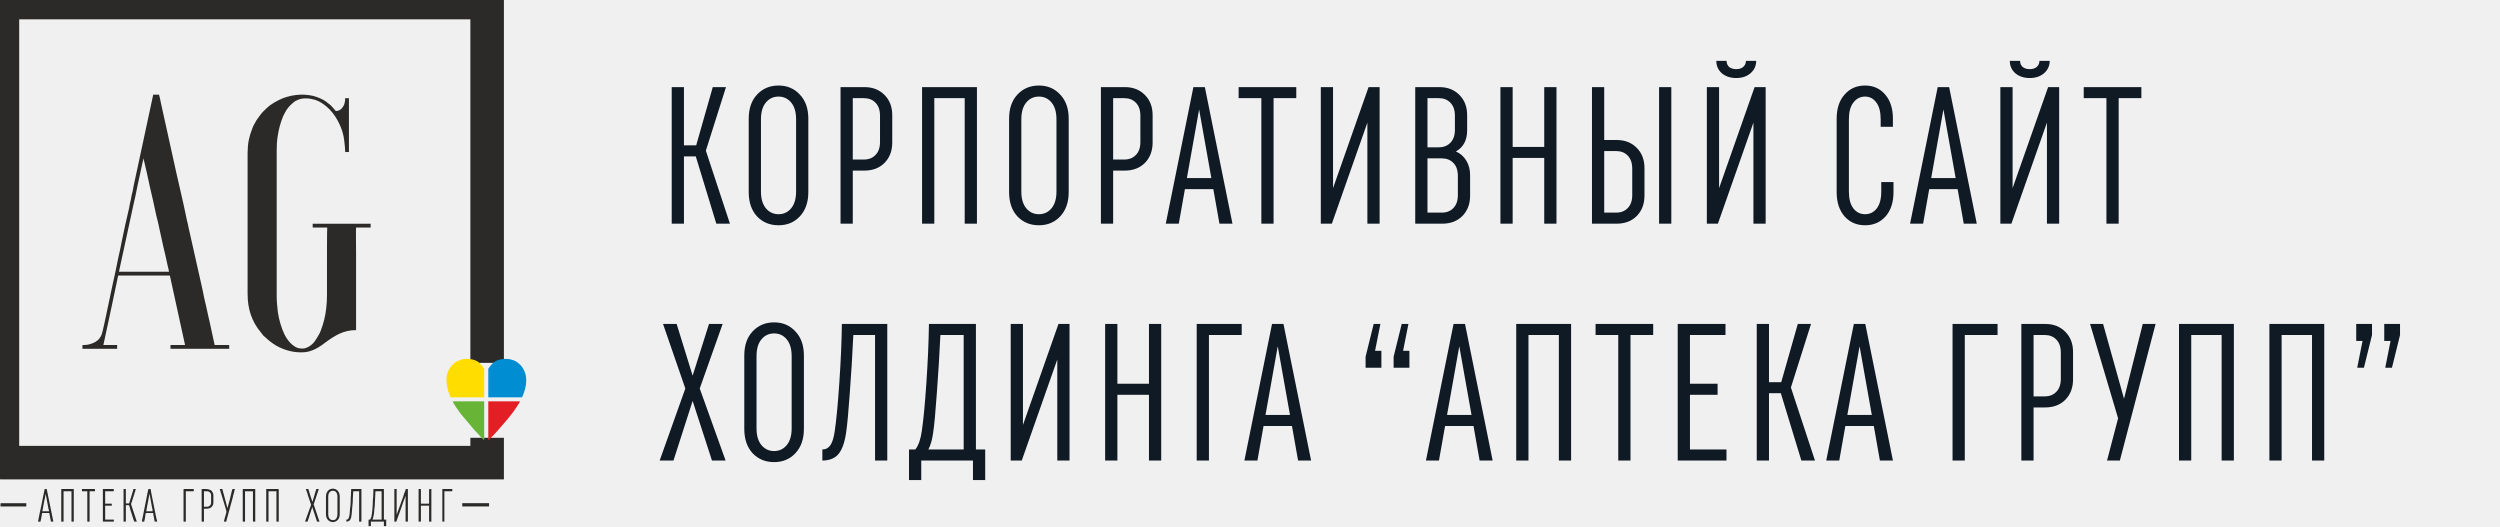
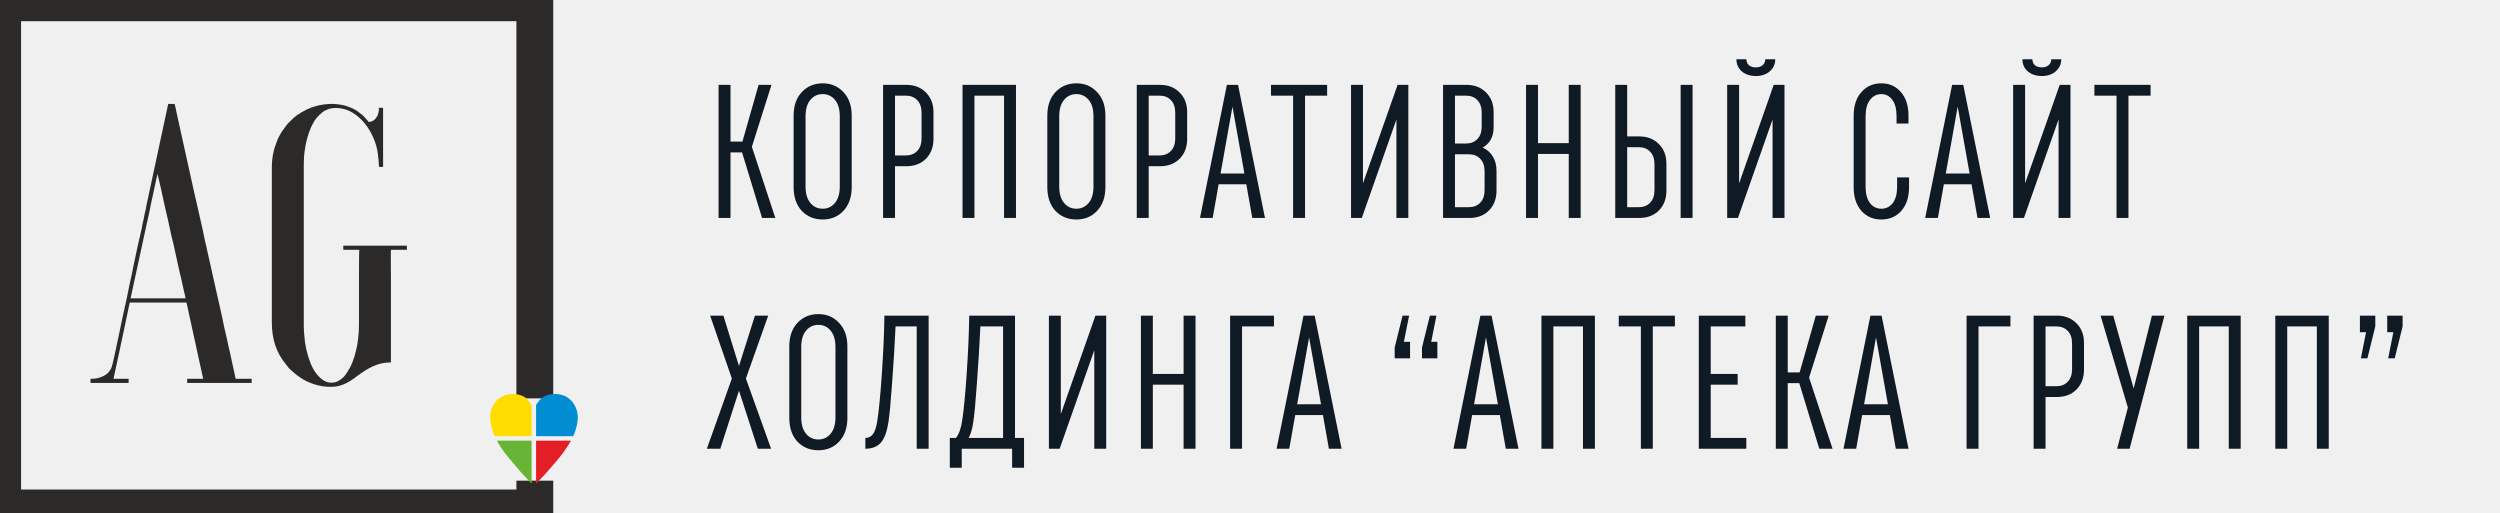
- <svg xmlns="http://www.w3.org/2000/svg" width="190" height="40" viewBox="0 0 190 40" fill="none">
-   <g clip-path="url(#clip0_4411_3353)">
+ <svg xmlns="http://www.w3.org/2000/svg" width="195" height="40" viewBox="0 0 195 40" fill="none">
+   <g clip-path="url(#clip0_4411_3353)" transform="scale(1.12676)">
    <path fill-rule="evenodd" clip-rule="evenodd" d="M18.817 11.648V22.323C18.817 23.475 19.128 24.435 19.826 25.261L20.001 25.491C20.292 25.76 20.466 25.914 20.796 26.144C21.359 26.528 22.135 26.778 22.833 26.778C23.143 26.778 23.357 26.759 23.628 26.663C24.055 26.528 24.404 26.279 24.753 26.01C25.471 25.491 26.111 25.088 27.062 25.088V19.232C27.062 19.002 27.042 17.369 27.062 17.293H28.168V17.005H23.764V17.293H24.87C24.85 17.35 24.85 19.75 24.85 20.038V22.458C24.85 22.784 24.831 23.11 24.792 23.437C24.734 24.013 24.579 24.608 24.385 25.107C24.346 25.184 24.327 25.261 24.288 25.338C24.152 25.568 24.055 25.76 23.88 25.991C23.686 26.24 23.318 26.49 23.008 26.49C22.716 26.49 22.561 26.451 22.348 26.298C21.921 26.01 21.63 25.511 21.456 25.031C21.242 24.455 21.106 23.859 21.068 23.245C21.048 23.034 21.029 22.803 21.029 22.573V11.398C21.029 11.033 21.048 10.688 21.106 10.342C21.184 9.804 21.32 9.324 21.514 8.844L21.65 8.576C21.805 8.249 22.057 7.98 22.348 7.75C22.425 7.692 22.484 7.654 22.581 7.616C23.008 7.404 23.531 7.462 23.977 7.596C24.307 7.712 24.559 7.884 24.812 8.096C25.452 8.614 25.956 9.574 26.111 10.361C26.15 10.553 26.169 10.745 26.189 10.937C26.208 11.11 26.228 11.283 26.228 11.456C26.228 11.59 26.228 11.552 26.519 11.552V7.462H26.228C26.228 7.52 26.228 7.577 26.228 7.654C26.208 7.731 26.208 7.769 26.189 7.827C26.169 7.942 26.111 8.057 26.053 8.134C25.937 8.326 25.743 8.441 25.51 8.441C25.51 8.403 25.393 8.288 25.355 8.249C25.277 8.153 25.161 8.019 25.064 7.942C24.967 7.884 24.889 7.808 24.792 7.731C24.656 7.635 24.501 7.539 24.346 7.481C24.152 7.404 24.036 7.347 23.803 7.289C22.91 7.078 21.941 7.232 21.203 7.596C20.971 7.712 20.738 7.846 20.524 8C20.369 8.115 20.233 8.249 20.098 8.384L19.962 8.518C19.787 8.71 19.651 8.921 19.496 9.132C19.438 9.248 19.36 9.363 19.302 9.478C19.244 9.593 19.186 9.708 19.147 9.843C18.934 10.38 18.817 10.918 18.817 11.648Z" fill="#2B2A29" />
    <path fill-rule="evenodd" clip-rule="evenodd" d="M10.902 12.032L11.154 13.107C11.193 13.299 11.232 13.472 11.271 13.645C11.309 13.837 11.348 14.009 11.387 14.182C11.562 14.893 11.717 15.622 11.872 16.352C11.969 16.698 12.046 17.062 12.124 17.427L12.415 18.752C12.531 19.194 12.628 19.674 12.725 20.115L12.822 20.518C12.822 20.557 12.842 20.614 12.842 20.653H9.04L9.272 19.578C9.311 19.405 9.35 19.232 9.389 19.04C9.428 18.867 9.466 18.694 9.505 18.502C9.544 18.329 9.583 18.157 9.622 17.965L10.145 15.545C10.242 15.104 10.359 14.643 10.436 14.182L10.553 13.645C10.591 13.472 10.63 13.299 10.669 13.107C10.708 12.934 10.747 12.761 10.786 12.569C10.805 12.492 10.824 12.396 10.844 12.3C10.863 12.243 10.863 12.224 10.883 12.166C10.883 12.147 10.883 12.128 10.883 12.108L10.902 12.032ZM6.266 26.259V26.509H8.904V26.221H7.856L8.283 24.243C8.361 23.84 8.981 20.998 8.981 20.941H12.881C12.919 20.941 12.919 20.979 12.939 21.075L14.064 26.221H12.958V26.509H17.42C17.42 26.163 17.478 26.221 17.168 26.221H16.314L15.926 24.435C15.887 24.243 15.829 24.051 15.79 23.84C15.713 23.475 15.616 23.034 15.519 22.65C15.441 22.247 15.364 21.863 15.267 21.459L14.335 17.312C14.297 17.12 14.258 16.909 14.2 16.717C14.103 16.314 14.044 15.91 13.947 15.526C13.754 14.72 13.598 13.933 13.404 13.145L12.221 7.788C12.182 7.577 12.143 7.385 12.085 7.193C11.969 7.193 11.833 7.193 11.697 7.193C11.658 7.193 11.658 7.174 11.639 7.212C11.639 7.232 11.62 7.27 11.62 7.308L10.145 14.182C10.126 14.297 10.107 14.393 10.087 14.509C10.048 14.605 10.048 14.72 10.01 14.816C9.99 14.931 9.971 15.046 9.951 15.142C9.893 15.353 9.854 15.565 9.816 15.795C9.719 16.218 9.622 16.64 9.525 17.062L9.253 18.349C9.175 18.771 9.078 19.213 8.981 19.635C8.865 20.269 8.71 20.922 8.574 21.555C8.535 21.767 8.477 21.978 8.438 22.189L8.302 22.842C8.244 23.053 8.225 23.264 8.167 23.475L8.031 24.128C7.992 24.282 7.798 25.242 7.74 25.376C7.701 25.511 7.604 25.664 7.527 25.76C7.507 25.779 7.507 25.779 7.488 25.799C7.449 25.837 7.449 25.837 7.43 25.856C7.255 25.991 7.158 26.048 6.925 26.125C6.731 26.202 6.537 26.221 6.324 26.221C6.285 26.221 6.266 26.221 6.266 26.259Z" fill="#2B2A29" />
    <path fill-rule="evenodd" clip-rule="evenodd" d="M0.039 0.089V35.284C0.039 35.303 0.039 35.303 0.078 35.303H37.168V34.401H36.877V35.015H0.33V0.338H36.877V26.451H37.168V0.05H0.078C0.039 0.05 0.039 0.05 0.039 0.089Z" fill="#2B2A29" stroke="#2B2A29" stroke-width="2.258" stroke-miterlimit="22.926" />
    <path fill-rule="evenodd" clip-rule="evenodd" d="M33.929 28.813C33.929 29.255 34.026 29.696 34.2 30.08C34.2 30.1 34.239 30.196 34.278 30.196H36.78C36.8 30.196 36.8 30.196 36.8 30.176V28.064C36.8 27.968 36.528 27.661 36.392 27.546C36.373 27.527 36.334 27.508 36.315 27.488C36.024 27.296 35.519 27.22 35.112 27.316C35.073 27.335 35.015 27.335 34.976 27.354C34.821 27.412 34.724 27.469 34.588 27.546C34.2 27.815 33.929 28.333 33.929 28.813Z" fill="#FFDD00" />
    <path fill-rule="evenodd" clip-rule="evenodd" d="M37.11 28.064V30.176C37.11 30.196 37.11 30.196 37.149 30.196H39.652C39.69 30.196 39.71 30.119 39.729 30.08C40.039 29.331 40.156 28.544 39.652 27.853C39.535 27.7 39.283 27.488 39.108 27.412C39.011 27.373 38.953 27.354 38.817 27.316C38.391 27.22 37.828 27.296 37.537 27.527C37.362 27.68 37.285 27.776 37.149 27.968C37.13 27.988 37.11 28.026 37.11 28.064Z" fill="#008DD2" />
    <path fill-rule="evenodd" clip-rule="evenodd" d="M37.11 33.46C37.169 33.46 37.149 33.441 37.207 33.383L37.731 32.826C37.731 32.807 37.751 32.788 37.77 32.788L38.468 31.981C38.662 31.751 38.817 31.559 38.992 31.328C39.07 31.213 39.496 30.618 39.516 30.503H37.11V33.46Z" fill="#E31E24" />
    <path fill-rule="evenodd" clip-rule="evenodd" d="M36.799 33.46V30.637C36.799 30.599 36.819 30.58 36.799 30.56C36.799 30.503 36.799 30.503 36.76 30.503H34.413C34.413 30.618 34.956 31.386 35.073 31.52L36.062 32.692C36.178 32.807 36.275 32.922 36.392 33.037C36.431 33.076 36.431 33.095 36.469 33.133L36.586 33.248C36.605 33.268 36.624 33.287 36.624 33.306C36.683 33.364 36.78 33.46 36.799 33.46Z" fill="#67B437" />
-     <path fill-rule="evenodd" clip-rule="evenodd" d="M28.536 37.338H29.002V39.489H28.303C28.419 39.278 28.439 38.874 28.458 38.605C28.478 38.567 28.478 38.51 28.478 38.471L28.536 37.338ZM28.128 39.489C27.973 39.489 28.012 39.412 28.012 39.988H28.187V39.642H29.176V39.988H29.351V39.489H29.176V37.165H28.381C28.381 37.396 28.361 37.588 28.361 37.78C28.361 37.837 28.342 37.876 28.342 37.934C28.342 38.029 28.323 38.298 28.323 38.394L28.303 38.702C28.284 38.836 28.264 39.124 28.226 39.258C28.206 39.354 28.167 39.412 28.128 39.489Z" fill="#2B2A29" />
-     <path fill-rule="evenodd" clip-rule="evenodd" d="M29.971 39.642C30.145 39.642 30.107 39.7 30.203 39.412C30.223 39.373 30.223 39.335 30.242 39.297C30.262 39.258 30.281 39.22 30.281 39.181C30.3 39.124 30.32 39.086 30.339 39.047C30.339 39.009 30.359 38.97 30.378 38.932L30.553 38.433C30.572 38.356 30.611 38.279 30.63 38.202C30.669 38.106 30.689 38.029 30.727 37.953L30.805 37.722L30.824 37.703V39.642H30.999V37.165H30.844C30.824 37.261 30.747 37.434 30.708 37.53C30.689 37.588 30.689 37.607 30.669 37.665C30.65 37.703 30.65 37.741 30.63 37.78L30.145 39.124V37.165H29.971V39.642Z" fill="#2B2A29" />
-     <path fill-rule="evenodd" clip-rule="evenodd" d="M24.947 39.105V37.703C24.947 37.511 25.063 37.3 25.277 37.3H25.335C25.529 37.3 25.645 37.511 25.645 37.703V39.105C25.645 39.316 25.529 39.527 25.354 39.527H25.277C25.063 39.527 24.947 39.316 24.947 39.105ZM24.773 37.741V39.086C24.773 39.873 25.82 39.873 25.82 39.086V37.741C25.82 36.935 24.773 36.935 24.773 37.741Z" fill="#2B2A29" />
-     <path fill-rule="evenodd" clip-rule="evenodd" d="M4.656 37.204V39.623C4.656 39.661 4.714 39.642 4.831 39.642V37.338H5.432V39.623C5.432 39.661 5.49 39.642 5.607 39.642V37.165H4.676C4.656 37.165 4.656 37.185 4.656 37.204Z" fill="#2B2A29" />
-     <path fill-rule="evenodd" clip-rule="evenodd" d="M20.233 39.642C20.35 39.642 20.408 39.661 20.408 39.623V37.338H21.009V39.642C21.126 39.642 21.184 39.661 21.184 39.623V37.204C21.184 37.185 21.165 37.165 21.145 37.165H20.233V39.642Z" fill="#2B2A29" />
-     <path fill-rule="evenodd" clip-rule="evenodd" d="M31.814 39.642H31.989V38.433H32.61V39.623C32.61 39.661 32.668 39.642 32.784 39.642V37.165C32.668 37.165 32.61 37.165 32.61 37.204V38.279H31.989V37.165H31.814V39.642Z" fill="#2B2A29" />
-     <path fill-rule="evenodd" clip-rule="evenodd" d="M18.448 39.642H18.623V37.338H19.224V39.642H19.399V37.165H18.448V39.642Z" fill="#2B2A29" />
-     <path fill-rule="evenodd" clip-rule="evenodd" d="M26.363 39.489H26.324V39.642C26.557 39.642 26.654 39.489 26.693 39.297C26.751 39.028 26.751 38.644 26.79 38.337C26.79 38.298 26.809 38.221 26.809 38.183C26.809 38.145 26.809 38.126 26.809 38.087C26.809 38.049 26.809 38.049 26.809 38.01L26.848 37.338H27.294V39.623C27.294 39.661 27.352 39.642 27.469 39.642V37.165H26.693C26.693 37.3 26.673 37.377 26.673 37.492C26.673 37.549 26.673 37.588 26.673 37.645C26.654 37.703 26.673 37.741 26.654 37.799C26.654 37.895 26.654 38.26 26.635 38.433C26.596 38.625 26.596 38.836 26.576 39.028C26.557 39.181 26.518 39.489 26.363 39.489Z" fill="#2B2A29" />
-     <path fill-rule="evenodd" clip-rule="evenodd" d="M9.39 39.642H9.564V38.394C9.855 38.394 9.797 38.356 9.855 38.548C9.875 38.605 9.894 38.644 9.894 38.702L10.146 39.489C10.166 39.527 10.185 39.585 10.204 39.642H10.398L9.991 38.413C9.972 38.337 9.952 38.337 9.972 38.26C9.991 38.221 10.01 38.164 10.03 38.106C10.049 38.01 10.321 37.223 10.321 37.165C10.088 37.165 10.146 37.146 10.107 37.3L9.816 38.26H9.564V37.165H9.39V39.642Z" fill="#2B2A29" />
-     <path fill-rule="evenodd" clip-rule="evenodd" d="M3.473 37.53L3.686 38.682C3.705 38.721 3.725 38.797 3.725 38.855H3.22C3.22 38.778 3.337 38.298 3.337 38.202C3.356 38.126 3.473 37.588 3.473 37.53ZM2.891 39.642C3.143 39.642 3.046 39.719 3.143 39.335C3.162 39.22 3.182 39.105 3.201 38.989H3.744L3.861 39.585C3.88 39.661 3.841 39.642 4.055 39.642L3.55 37.165H3.395C3.317 37.511 3.22 38.049 3.143 38.413C3.123 38.471 2.891 39.585 2.891 39.642Z" fill="#2B2A29" />
-     <path fill-rule="evenodd" clip-rule="evenodd" d="M11.368 37.53C11.387 37.626 11.407 37.741 11.426 37.857C11.446 37.953 11.465 38.068 11.485 38.183C11.504 38.298 11.523 38.413 11.543 38.51C11.562 38.567 11.562 38.625 11.582 38.682C11.582 38.721 11.601 38.797 11.601 38.855H11.116L11.174 38.529C11.232 38.221 11.29 37.895 11.349 37.607L11.368 37.53ZM10.786 39.642H10.961C10.98 39.566 10.999 39.469 11.019 39.373C11.038 39.278 11.038 39.181 11.058 39.086C11.077 38.97 11.038 38.989 11.31 38.989C11.407 38.989 11.523 38.989 11.64 38.989C11.64 39.086 11.756 39.566 11.756 39.642H11.95L11.873 39.335C11.834 39.105 11.446 37.261 11.446 37.165C11.232 37.165 11.29 37.127 11.232 37.357L10.844 39.316C10.825 39.373 10.825 39.412 10.806 39.469C10.806 39.527 10.786 39.585 10.786 39.642Z" fill="#2B2A29" />
-     <path fill-rule="evenodd" clip-rule="evenodd" d="M23.182 39.642H23.376C23.414 39.566 23.705 38.586 23.744 38.529C23.744 38.605 23.802 38.74 23.822 38.817L24.093 39.642H24.287C24.268 39.604 24.249 39.527 24.229 39.489L23.841 38.337L24.229 37.165H24.035C24.035 37.204 24.016 37.261 23.996 37.3L23.744 38.145V38.126L23.705 38.029C23.647 37.837 23.473 37.338 23.434 37.165H23.24C23.259 37.223 23.279 37.281 23.298 37.319C23.317 37.377 23.337 37.415 23.356 37.473C23.376 37.588 23.414 37.684 23.453 37.799L23.608 38.26C23.647 38.337 23.647 38.318 23.628 38.413C23.589 38.51 23.55 38.605 23.511 38.721L23.182 39.642Z" fill="#2B2A29" />
-     <path fill-rule="evenodd" clip-rule="evenodd" d="M15.752 38.51H15.5V37.338H15.752C15.907 37.338 16.043 37.473 16.043 37.607V38.221C16.043 38.375 15.907 38.51 15.752 38.51ZM15.325 37.204V39.623C15.325 39.661 15.383 39.642 15.5 39.642V38.663C15.713 38.663 15.907 38.682 16.062 38.548C16.14 38.471 16.218 38.356 16.218 38.221V37.626C16.218 37.492 16.14 37.377 16.082 37.3C16.023 37.261 16.004 37.242 15.946 37.223C15.771 37.146 15.558 37.165 15.345 37.165C15.325 37.165 15.325 37.185 15.325 37.204Z" fill="#2B2A29" />
-     <path fill-rule="evenodd" clip-rule="evenodd" d="M17.012 39.642C17.245 39.642 17.187 39.681 17.226 39.508L17.692 37.799C17.711 37.703 17.73 37.607 17.769 37.492C17.788 37.434 17.847 37.223 17.847 37.165C17.614 37.165 17.672 37.146 17.614 37.338C17.517 37.741 17.42 38.183 17.303 38.567V38.605C17.303 38.605 17.303 38.605 17.284 38.605L16.896 37.165H16.702L17.168 38.702C17.206 38.874 17.226 38.836 17.187 39.009C17.168 39.066 17.012 39.604 17.012 39.642Z" fill="#2B2A29" />
-     <path fill-rule="evenodd" clip-rule="evenodd" d="M7.818 39.642H8.652V39.489H7.993V38.433H8.497V38.279H7.993V37.338H8.614C8.652 37.338 8.652 37.3 8.652 37.204C8.652 37.185 8.633 37.165 8.614 37.165H7.818V39.642Z" fill="#2B2A29" />
-     <path fill-rule="evenodd" clip-rule="evenodd" d="M6.228 37.338H6.635V39.642C6.751 39.642 6.809 39.661 6.809 39.623V37.338H7.197C7.236 37.338 7.217 37.3 7.217 37.204C7.217 37.185 7.217 37.165 7.197 37.165H6.228V37.338Z" fill="#2B2A29" />
-     <path fill-rule="evenodd" clip-rule="evenodd" d="M13.948 37.204V39.623C13.948 39.661 14.006 39.642 14.123 39.642V37.338H14.705C14.744 37.338 14.724 37.281 14.724 37.165H13.987C13.948 37.165 13.948 37.185 13.948 37.204Z" fill="#2B2A29" />
-     <path fill-rule="evenodd" clip-rule="evenodd" d="M35.131 38.49H37.168V38.241H35.131V38.49Z" fill="#2B2A29" />
-     <path fill-rule="evenodd" clip-rule="evenodd" d="M33.618 39.642H33.773V37.338H34.355C34.375 37.338 34.375 37.319 34.375 37.3V37.165H33.618V39.642Z" fill="#2B2A29" />
-     <path fill-rule="evenodd" clip-rule="evenodd" d="M0.039 38.279V38.49H1.998V38.241H0.078C0.039 38.241 0.039 38.26 0.039 38.279Z" fill="#2B2A29" />
  </g>
-   <path d="M52.88 11.885H51.98V17H51.05V6.62H51.98V11.045H52.91L54.17 6.62H55.175L53.645 11.45L55.475 17H54.44L52.88 11.885ZM56.903 9.02C56.903 8.25 57.113 7.64 57.533 7.19C57.963 6.73 58.508 6.5 59.168 6.5C59.828 6.5 60.368 6.73 60.788 7.19C61.218 7.64 61.433 8.25 61.433 9.02V14.6C61.433 15.37 61.218 15.985 60.788 16.445C60.368 16.895 59.828 17.12 59.168 17.12C58.508 17.12 57.963 16.895 57.533 16.445C57.113 15.985 56.903 15.37 56.903 14.6V9.02ZM57.833 14.555C57.833 15.105 57.958 15.53 58.208 15.83C58.458 16.13 58.778 16.28 59.168 16.28C59.558 16.28 59.878 16.13 60.128 15.83C60.378 15.53 60.503 15.105 60.503 14.555V9.065C60.503 8.515 60.378 8.09 60.128 7.79C59.878 7.49 59.558 7.34 59.168 7.34C58.778 7.34 58.458 7.49 58.208 7.79C57.958 8.09 57.833 8.515 57.833 9.065V14.555ZM63.881 6.62H65.696C66.326 6.62 66.836 6.82 67.226 7.22C67.616 7.61 67.811 8.12 67.811 8.75V10.835C67.811 11.465 67.616 11.98 67.226 12.38C66.836 12.77 66.326 12.965 65.696 12.965H64.811V17H63.881V6.62ZM65.651 12.125C66.021 12.125 66.316 12.01 66.536 11.78C66.766 11.55 66.881 11.22 66.881 10.79V8.795C66.881 8.365 66.766 8.035 66.536 7.805C66.316 7.575 66.021 7.46 65.651 7.46H64.811V12.125H65.651ZM74.247 17H73.317V7.46H71.007V17H70.077V6.62H74.247V17ZM76.691 9.02C76.691 8.25 76.901 7.64 77.321 7.19C77.751 6.73 78.296 6.5 78.956 6.5C79.616 6.5 80.156 6.73 80.576 7.19C81.006 7.64 81.221 8.25 81.221 9.02V14.6C81.221 15.37 81.006 15.985 80.576 16.445C80.156 16.895 79.616 17.12 78.956 17.12C78.296 17.12 77.751 16.895 77.321 16.445C76.901 15.985 76.691 15.37 76.691 14.6V9.02ZM77.621 14.555C77.621 15.105 77.746 15.53 77.996 15.83C78.246 16.13 78.566 16.28 78.956 16.28C79.346 16.28 79.666 16.13 79.916 15.83C80.166 15.53 80.291 15.105 80.291 14.555V9.065C80.291 8.515 80.166 8.09 79.916 7.79C79.666 7.49 79.346 7.34 78.956 7.34C78.566 7.34 78.246 7.49 77.996 7.79C77.746 8.09 77.621 8.515 77.621 9.065V14.555ZM83.669 6.62H85.484C86.114 6.62 86.624 6.82 87.014 7.22C87.404 7.61 87.599 8.12 87.599 8.75V10.835C87.599 11.465 87.404 11.98 87.014 12.38C86.624 12.77 86.114 12.965 85.484 12.965H84.599V17H83.669V6.62ZM85.439 12.125C85.809 12.125 86.104 12.01 86.324 11.78C86.554 11.55 86.669 11.22 86.669 10.79V8.795C86.669 8.365 86.554 8.035 86.324 7.805C86.104 7.575 85.809 7.46 85.439 7.46H84.599V12.125H85.439ZM90.698 6.62H91.568L93.668 17H92.678L92.213 14.375H90.053L89.588 17H88.598L90.698 6.62ZM92.063 13.535L91.133 8.315L90.203 13.535H92.063ZM94.137 6.62H98.517V7.46H96.792V17H95.862V7.46H94.137V6.62ZM104.851 6.62V17H103.921V9.32L101.221 17H100.381V6.62H101.311V14.3L104.011 6.62H104.851ZM110.648 11.51C110.988 11.66 111.253 11.895 111.443 12.215C111.633 12.525 111.728 12.895 111.728 13.325V14.87C111.728 15.5 111.533 16.015 111.143 16.415C110.753 16.805 110.243 17 109.613 17H107.558V6.62H109.388C110.018 6.62 110.528 6.82 110.918 7.22C111.308 7.61 111.503 8.12 111.503 8.75V9.905C111.503 10.655 111.218 11.19 110.648 11.51ZM108.488 7.46V11.195H109.343C109.713 11.195 110.008 11.08 110.228 10.85C110.458 10.62 110.573 10.29 110.573 9.86V8.795C110.573 8.365 110.458 8.035 110.228 7.805C110.008 7.575 109.713 7.46 109.343 7.46H108.488ZM110.798 13.37C110.798 12.94 110.683 12.61 110.453 12.38C110.233 12.15 109.938 12.035 109.568 12.035H108.488V16.16H109.568C109.938 16.16 110.233 16.045 110.453 15.815C110.683 15.585 110.798 15.255 110.798 14.825V13.37ZM114.032 6.62H114.962V11.165H117.362V6.62H118.292V17H117.362V12.005H114.962V17H114.032V6.62ZM122.865 10.64C123.495 10.64 124.005 10.84 124.395 11.24C124.785 11.63 124.98 12.14 124.98 12.77V14.87C124.98 15.5 124.785 16.015 124.395 16.415C124.005 16.805 123.495 17 122.865 17H120.99V6.62H121.92V10.64H122.865ZM127.02 6.62V17H126.09V6.62H127.02ZM124.05 12.815C124.05 12.385 123.935 12.055 123.705 11.825C123.485 11.595 123.19 11.48 122.82 11.48H121.92V16.16H122.82C123.19 16.16 123.485 16.045 123.705 15.815C123.935 15.585 124.05 15.255 124.05 14.825V12.815ZM134.19 6.62V17H133.26V9.32L130.56 17H129.72V6.62H130.65V14.3L133.35 6.62H134.19ZM131.955 5.93C131.515 5.93 131.15 5.81 130.86 5.57C130.58 5.32 130.44 5.005 130.44 4.625H131.22C131.22 4.815 131.285 4.97 131.415 5.09C131.555 5.2 131.735 5.255 131.955 5.255C132.175 5.255 132.35 5.2 132.48 5.09C132.62 4.97 132.69 4.815 132.69 4.625H133.47C133.47 5.005 133.325 5.32 133.035 5.57C132.755 5.81 132.395 5.93 131.955 5.93ZM142.931 9.065C142.931 8.505 142.821 8.08 142.601 7.79C142.381 7.49 142.096 7.34 141.746 7.34C141.386 7.34 141.091 7.49 140.861 7.79C140.631 8.08 140.516 8.505 140.516 9.065V14.555C140.516 15.115 140.631 15.545 140.861 15.845C141.091 16.135 141.386 16.28 141.746 16.28C142.106 16.28 142.401 16.135 142.631 15.845C142.861 15.545 142.976 15.115 142.976 14.555V13.835H143.906V14.6C143.906 15.37 143.706 15.985 143.306 16.445C142.906 16.895 142.386 17.12 141.746 17.12C141.106 17.12 140.586 16.895 140.186 16.445C139.786 15.985 139.586 15.37 139.586 14.6V9.02C139.586 8.25 139.786 7.64 140.186 7.19C140.586 6.73 141.106 6.5 141.746 6.5C142.376 6.5 142.886 6.73 143.276 7.19C143.666 7.64 143.861 8.25 143.861 9.02V9.635H142.931V9.065ZM147.265 6.62H148.135L150.235 17H149.245L148.78 14.375H146.62L146.155 17H145.165L147.265 6.62ZM148.63 13.535L147.7 8.315L146.77 13.535H148.63ZM156.497 6.62V17H155.567V9.32L152.867 17H152.027V6.62H152.957V14.3L155.657 6.62H156.497ZM154.262 5.93C153.822 5.93 153.457 5.81 153.167 5.57C152.887 5.32 152.747 5.005 152.747 4.625H153.527C153.527 4.815 153.592 4.97 153.722 5.09C153.862 5.2 154.042 5.255 154.262 5.255C154.482 5.255 154.657 5.2 154.787 5.09C154.927 4.97 154.997 4.815 154.997 4.625H155.777C155.777 5.005 155.632 5.32 155.342 5.57C155.062 5.81 154.702 5.93 154.262 5.93ZM158.364 6.62H162.744V7.46H161.019V17H160.089V7.46H158.364V6.62ZM54.11 35L52.64 30.47L51.185 35H50.135L52.085 29.525L50.39 24.62H51.425L52.64 28.55L53.885 24.62H54.92L53.18 29.525L55.145 35H54.11ZM56.566 27.02C56.566 26.25 56.776 25.64 57.196 25.19C57.626 24.73 58.171 24.5 58.831 24.5C59.491 24.5 60.031 24.73 60.451 25.19C60.881 25.64 61.096 26.25 61.096 27.02V32.6C61.096 33.37 60.881 33.985 60.451 34.445C60.031 34.895 59.491 35.12 58.831 35.12C58.171 35.12 57.626 34.895 57.196 34.445C56.776 33.985 56.566 33.37 56.566 32.6V27.02ZM57.496 32.555C57.496 33.105 57.621 33.53 57.871 33.83C58.121 34.13 58.441 34.28 58.831 34.28C59.221 34.28 59.541 34.13 59.791 33.83C60.041 33.53 60.166 33.105 60.166 32.555V27.065C60.166 26.515 60.041 26.09 59.791 25.79C59.541 25.49 59.221 25.34 58.831 25.34C58.441 25.34 58.121 25.49 57.871 25.79C57.621 26.09 57.496 26.515 57.496 27.065V32.555ZM67.433 35H66.504V25.46H64.853C64.784 26.95 64.694 28.42 64.584 29.87C64.484 31.32 64.388 32.335 64.299 32.915C64.189 33.655 63.993 34.19 63.714 34.52C63.434 34.84 63.029 35 62.498 35V34.16C62.758 34.16 62.964 34.05 63.114 33.83C63.264 33.61 63.373 33.245 63.444 32.735C63.563 31.935 63.678 30.725 63.788 29.105C63.898 27.485 63.964 25.99 63.983 24.62H67.433V35ZM74.875 34.16V36.485H73.945V35H70.015V36.485H69.085V34.16H69.565C69.805 33.86 69.97 33.385 70.06 32.735C70.18 31.935 70.295 30.725 70.405 29.105C70.515 27.485 70.58 25.99 70.6 24.62H74.17V34.16H74.875ZM73.24 34.16V25.46H71.47C71.4 26.95 71.31 28.42 71.2 29.87C71.1 31.32 71.005 32.335 70.915 32.915C70.845 33.425 70.725 33.84 70.555 34.16H73.24ZM81.284 24.62V35H80.354V27.32L77.654 35H76.814V24.62H77.744V32.3L80.444 24.62H81.284ZM83.991 24.62H84.921V29.165H87.321V24.62H88.251V35H87.321V30.005H84.921V35H83.991V24.62ZM90.949 24.62H94.369V25.46H91.879V35H90.949V24.62ZM96.674 24.62H97.544L99.644 35H98.654L98.189 32.375H96.029L95.564 35H94.574L96.674 24.62ZM98.039 31.535L97.109 26.315L96.179 31.535H98.039ZM103.785 27.95V27.11L104.4 24.62H104.91L104.505 26.66H104.985V27.95H103.785ZM105.915 27.95V27.11L106.53 24.62H107.04L106.635 26.66H107.115V27.95H105.915ZM110.471 24.62H111.341L113.441 35H112.451L111.986 32.375H109.826L109.361 35H108.371L110.471 24.62ZM111.836 31.535L110.906 26.315L109.976 31.535H111.836ZM119.403 35H118.473V25.46H116.163V35H115.233V24.62H119.403V35ZM121.263 24.62H125.643V25.46H123.918V35H122.988V25.46H121.263V24.62ZM127.507 24.62H131.137V25.46H128.437V29.165H130.537V30.005H128.437V34.16H131.212V35H127.507V24.62ZM135.343 29.885H134.443V35H133.513V24.62H134.443V29.045H135.373L136.633 24.62H137.638L136.108 29.45L137.938 35H136.903L135.343 29.885ZM140.893 24.62H141.763L143.863 35H142.873L142.408 32.375H140.248L139.783 35H138.793L140.893 24.62ZM142.258 31.535L141.328 26.315L140.398 31.535H142.258ZM148.394 24.62H151.814V25.46H149.324V35H148.394V24.62ZM153.622 24.62H155.437C156.067 24.62 156.577 24.82 156.967 25.22C157.357 25.61 157.552 26.12 157.552 26.75V28.835C157.552 29.465 157.357 29.98 156.967 30.38C156.577 30.77 156.067 30.965 155.437 30.965H154.552V35H153.622V24.62ZM155.392 30.125C155.762 30.125 156.057 30.01 156.277 29.78C156.507 29.55 156.622 29.22 156.622 28.79V26.795C156.622 26.365 156.507 26.035 156.277 25.805C156.057 25.575 155.762 25.46 155.392 25.46H154.552V30.125H155.392ZM163.825 24.62L161.11 35H160.135L160.975 31.79L158.845 24.62H159.835L161.425 30.305L162.85 24.62H163.825ZM169.774 35H168.844V25.46H166.534V35H165.604V24.62H169.774V35ZM176.643 35H175.713V25.46H173.403V35H172.473V24.62H176.643V35ZM180.273 24.62V25.46L179.658 27.95H179.148L179.553 25.91H179.073V24.62H180.273ZM182.403 24.62V25.46L181.788 27.95H181.278L181.683 25.91H181.203V24.62H182.403Z" fill="#0F1A24" />
+   <g transform="translate(5 0)">
+     <path d="M52.88 11.885H51.98V17H51.05V6.62H51.98V11.045H52.91L54.17 6.62H55.175L53.645 11.45L55.475 17H54.44L52.88 11.885ZM56.903 9.02C56.903 8.25 57.113 7.64 57.533 7.19C57.963 6.73 58.508 6.5 59.168 6.5C59.828 6.5 60.368 6.73 60.788 7.19C61.218 7.64 61.433 8.25 61.433 9.02V14.6C61.433 15.37 61.218 15.985 60.788 16.445C60.368 16.895 59.828 17.12 59.168 17.12C58.508 17.12 57.963 16.895 57.533 16.445C57.113 15.985 56.903 15.37 56.903 14.6V9.02ZM57.833 14.555C57.833 15.105 57.958 15.53 58.208 15.83C58.458 16.13 58.778 16.28 59.168 16.28C59.558 16.28 59.878 16.13 60.128 15.83C60.378 15.53 60.503 15.105 60.503 14.555V9.065C60.503 8.515 60.378 8.09 60.128 7.79C59.878 7.49 59.558 7.34 59.168 7.34C58.778 7.34 58.458 7.49 58.208 7.79C57.958 8.09 57.833 8.515 57.833 9.065V14.555ZM63.881 6.62H65.696C66.326 6.62 66.836 6.82 67.226 7.22C67.616 7.61 67.811 8.12 67.811 8.75V10.835C67.811 11.465 67.616 11.98 67.226 12.38C66.836 12.77 66.326 12.965 65.696 12.965H64.811V17H63.881V6.62ZM65.651 12.125C66.021 12.125 66.316 12.01 66.536 11.78C66.766 11.55 66.881 11.22 66.881 10.79V8.795C66.881 8.365 66.766 8.035 66.536 7.805C66.316 7.575 66.021 7.46 65.651 7.46H64.811V12.125H65.651ZM74.247 17H73.317V7.46H71.007V17H70.077V6.62H74.247V17ZM76.691 9.02C76.691 8.25 76.901 7.64 77.321 7.19C77.751 6.73 78.296 6.5 78.956 6.5C79.616 6.5 80.156 6.73 80.576 7.19C81.006 7.64 81.221 8.25 81.221 9.02V14.6C81.221 15.37 81.006 15.985 80.576 16.445C80.156 16.895 79.616 17.12 78.956 17.12C78.296 17.12 77.751 16.895 77.321 16.445C76.901 15.985 76.691 15.37 76.691 14.6V9.02ZM77.621 14.555C77.621 15.105 77.746 15.53 77.996 15.83C78.246 16.13 78.566 16.28 78.956 16.28C79.346 16.28 79.666 16.13 79.916 15.83C80.166 15.53 80.291 15.105 80.291 14.555V9.065C80.291 8.515 80.166 8.09 79.916 7.79C79.666 7.49 79.346 7.34 78.956 7.34C78.566 7.34 78.246 7.49 77.996 7.79C77.746 8.09 77.621 8.515 77.621 9.065V14.555ZM83.669 6.62H85.484C86.114 6.62 86.624 6.82 87.014 7.22C87.404 7.61 87.599 8.12 87.599 8.75V10.835C87.599 11.465 87.404 11.98 87.014 12.38C86.624 12.77 86.114 12.965 85.484 12.965H84.599V17H83.669V6.62ZM85.439 12.125C85.809 12.125 86.104 12.01 86.324 11.78C86.554 11.55 86.669 11.22 86.669 10.79V8.795C86.669 8.365 86.554 8.035 86.324 7.805C86.104 7.575 85.809 7.46 85.439 7.46H84.599V12.125H85.439ZM90.698 6.62H91.568L93.668 17H92.678L92.213 14.375H90.053L89.588 17H88.598L90.698 6.62ZM92.063 13.535L91.133 8.315L90.203 13.535H92.063ZM94.137 6.62H98.517V7.46H96.792V17H95.862V7.46H94.137V6.62ZM104.851 6.62V17H103.921V9.32L101.221 17H100.381V6.62H101.311V14.3L104.011 6.62H104.851ZM110.648 11.51C110.988 11.66 111.253 11.895 111.443 12.215C111.633 12.525 111.728 12.895 111.728 13.325V14.87C111.728 15.5 111.533 16.015 111.143 16.415C110.753 16.805 110.243 17 109.613 17H107.558V6.62H109.388C110.018 6.62 110.528 6.82 110.918 7.22C111.308 7.61 111.503 8.12 111.503 8.75V9.905C111.503 10.655 111.218 11.19 110.648 11.51ZM108.488 7.46V11.195H109.343C109.713 11.195 110.008 11.08 110.228 10.85C110.458 10.62 110.573 10.29 110.573 9.86V8.795C110.573 8.365 110.458 8.035 110.228 7.805C110.008 7.575 109.713 7.46 109.343 7.46H108.488ZM110.798 13.37C110.798 12.94 110.683 12.61 110.453 12.38C110.233 12.15 109.938 12.035 109.568 12.035H108.488V16.16H109.568C109.938 16.16 110.233 16.045 110.453 15.815C110.683 15.585 110.798 15.255 110.798 14.825V13.37ZM114.032 6.62H114.962V11.165H117.362V6.62H118.292V17H117.362V12.005H114.962V17H114.032V6.62ZM122.865 10.64C123.495 10.64 124.005 10.84 124.395 11.24C124.785 11.63 124.98 12.14 124.98 12.77V14.87C124.98 15.5 124.785 16.015 124.395 16.415C124.005 16.805 123.495 17 122.865 17H120.99V6.62H121.92V10.64H122.865ZM127.02 6.62V17H126.09V6.62H127.02ZM124.05 12.815C124.05 12.385 123.935 12.055 123.705 11.825C123.485 11.595 123.19 11.48 122.82 11.48H121.92V16.16H122.82C123.19 16.16 123.485 16.045 123.705 15.815C123.935 15.585 124.05 15.255 124.05 14.825V12.815ZM134.19 6.62V17H133.26V9.32L130.56 17H129.72V6.62H130.65V14.3L133.35 6.62H134.19ZM131.955 5.93C131.515 5.93 131.15 5.81 130.86 5.57C130.58 5.32 130.44 5.005 130.44 4.625H131.22C131.22 4.815 131.285 4.97 131.415 5.09C131.555 5.2 131.735 5.255 131.955 5.255C132.175 5.255 132.35 5.2 132.48 5.09C132.62 4.97 132.69 4.815 132.69 4.625H133.47C133.47 5.005 133.325 5.32 133.035 5.57C132.755 5.81 132.395 5.93 131.955 5.93ZM142.931 9.065C142.931 8.505 142.821 8.08 142.601 7.79C142.381 7.49 142.096 7.34 141.746 7.34C141.386 7.34 141.091 7.49 140.861 7.79C140.631 8.08 140.516 8.505 140.516 9.065V14.555C140.516 15.115 140.631 15.545 140.861 15.845C141.091 16.135 141.386 16.28 141.746 16.28C142.106 16.28 142.401 16.135 142.631 15.845C142.861 15.545 142.976 15.115 142.976 14.555V13.835H143.906V14.6C143.906 15.37 143.706 15.985 143.306 16.445C142.906 16.895 142.386 17.12 141.746 17.12C141.106 17.12 140.586 16.895 140.186 16.445C139.786 15.985 139.586 15.37 139.586 14.6V9.02C139.586 8.25 139.786 7.64 140.186 7.19C140.586 6.73 141.106 6.5 141.746 6.5C142.376 6.5 142.886 6.73 143.276 7.19C143.666 7.64 143.861 8.25 143.861 9.02V9.635H142.931V9.065ZM147.265 6.62H148.135L150.235 17H149.245L148.78 14.375H146.62L146.155 17H145.165L147.265 6.62ZM148.63 13.535L147.7 8.315L146.77 13.535H148.63ZM156.497 6.62V17H155.567V9.32L152.867 17H152.027V6.62H152.957V14.3L155.657 6.62H156.497ZM154.262 5.93C153.822 5.93 153.457 5.81 153.167 5.57C152.887 5.32 152.747 5.005 152.747 4.625H153.527C153.527 4.815 153.592 4.97 153.722 5.09C153.862 5.2 154.042 5.255 154.262 5.255C154.482 5.255 154.657 5.2 154.787 5.09C154.927 4.97 154.997 4.815 154.997 4.625H155.777C155.777 5.005 155.632 5.32 155.342 5.57C155.062 5.81 154.702 5.93 154.262 5.93ZM158.364 6.62H162.744V7.46H161.019V17H160.089V7.46H158.364V6.62ZM54.11 35L52.64 30.47L51.185 35H50.135L52.085 29.525L50.39 24.62H51.425L52.64 28.55L53.885 24.62H54.92L53.18 29.525L55.145 35H54.11ZM56.566 27.02C56.566 26.25 56.776 25.64 57.196 25.19C57.626 24.73 58.171 24.5 58.831 24.5C59.491 24.5 60.031 24.73 60.451 25.19C60.881 25.64 61.096 26.25 61.096 27.02V32.6C61.096 33.37 60.881 33.985 60.451 34.445C60.031 34.895 59.491 35.12 58.831 35.12C58.171 35.12 57.626 34.895 57.196 34.445C56.776 33.985 56.566 33.37 56.566 32.6V27.02ZM57.496 32.555C57.496 33.105 57.621 33.53 57.871 33.83C58.121 34.13 58.441 34.28 58.831 34.28C59.221 34.28 59.541 34.13 59.791 33.83C60.041 33.53 60.166 33.105 60.166 32.555V27.065C60.166 26.515 60.041 26.09 59.791 25.79C59.541 25.49 59.221 25.34 58.831 25.34C58.441 25.34 58.121 25.49 57.871 25.79C57.621 26.09 57.496 26.515 57.496 27.065V32.555ZM67.433 35H66.504V25.46H64.853C64.784 26.95 64.694 28.42 64.584 29.87C64.484 31.32 64.388 32.335 64.299 32.915C64.189 33.655 63.993 34.19 63.714 34.52C63.434 34.84 63.029 35 62.498 35V34.16C62.758 34.16 62.964 34.05 63.114 33.83C63.264 33.61 63.373 33.245 63.444 32.735C63.563 31.935 63.678 30.725 63.788 29.105C63.898 27.485 63.964 25.99 63.983 24.62H67.433V35ZM74.875 34.16V36.485H73.945V35H70.015V36.485H69.085V34.16H69.565C69.805 33.86 69.97 33.385 70.06 32.735C70.18 31.935 70.295 30.725 70.405 29.105C70.515 27.485 70.58 25.99 70.6 24.62H74.17V34.16H74.875ZM73.24 34.16V25.46H71.47C71.4 26.95 71.31 28.42 71.2 29.87C71.1 31.32 71.005 32.335 70.915 32.915C70.845 33.425 70.725 33.84 70.555 34.16H73.24ZM81.284 24.62V35H80.354V27.32L77.654 35H76.814V24.62H77.744V32.3L80.444 24.62H81.284ZM83.991 24.62H84.921V29.165H87.321V24.62H88.251V35H87.321V30.005H84.921V35H83.991V24.62ZM90.949 24.62H94.369V25.46H91.879V35H90.949V24.62ZM96.674 24.62H97.544L99.644 35H98.654L98.189 32.375H96.029L95.564 35H94.574L96.674 24.62ZM98.039 31.535L97.109 26.315L96.179 31.535H98.039ZM103.785 27.95V27.11L104.4 24.62H104.91L104.505 26.66H104.985V27.95H103.785ZM105.915 27.95V27.11L106.53 24.62H107.04L106.635 26.66H107.115V27.95H105.915ZM110.471 24.62H111.341L113.441 35H112.451L111.986 32.375H109.826L109.361 35H108.371L110.471 24.62ZM111.836 31.535L110.906 26.315L109.976 31.535H111.836ZM119.403 35H118.473V25.46H116.163V35H115.233V24.62H119.403V35ZM121.263 24.62H125.643V25.46H123.918V35H122.988V25.46H121.263V24.62ZM127.507 24.62H131.137V25.46H128.437V29.165H130.537V30.005H128.437V34.16H131.212V35H127.507V24.62ZM135.343 29.885H134.443V35H133.513V24.62H134.443V29.045H135.373L136.633 24.62H137.638L136.108 29.45L137.938 35H136.903L135.343 29.885ZM140.893 24.62H141.763L143.863 35H142.873L142.408 32.375H140.248L139.783 35H138.793L140.893 24.62ZM142.258 31.535L141.328 26.315L140.398 31.535H142.258ZM148.394 24.62H151.814V25.46H149.324V35H148.394V24.62ZM153.622 24.62H155.437C156.067 24.62 156.577 24.82 156.967 25.22C157.357 25.61 157.552 26.12 157.552 26.75V28.835C157.552 29.465 157.357 29.98 156.967 30.38C156.577 30.77 156.067 30.965 155.437 30.965H154.552V35H153.622V24.62ZM155.392 30.125C155.762 30.125 156.057 30.01 156.277 29.78C156.507 29.55 156.622 29.22 156.622 28.79V26.795C156.622 26.365 156.507 26.035 156.277 25.805C156.057 25.575 155.762 25.46 155.392 25.46H154.552V30.125H155.392ZM163.825 24.62L161.11 35H160.135L160.975 31.79L158.845 24.62H159.835L161.425 30.305L162.85 24.62H163.825ZM169.774 35H168.844V25.46H166.534V35H165.604V24.62H169.774V35ZM176.643 35H175.713V25.46H173.403V35H172.473V24.62H176.643V35ZM180.273 24.62V25.46L179.658 27.95H179.148L179.553 25.91H179.073V24.62H180.273ZM182.403 24.62V25.46L181.788 27.95H181.278L181.683 25.91H181.203V24.62H182.403Z" fill="#0F1A24" />
+   </g>
  <defs>
    <clipPath id="clip0_4411_3353">
      <rect width="40" height="40" fill="white" />
    </clipPath>
  </defs>
</svg>
